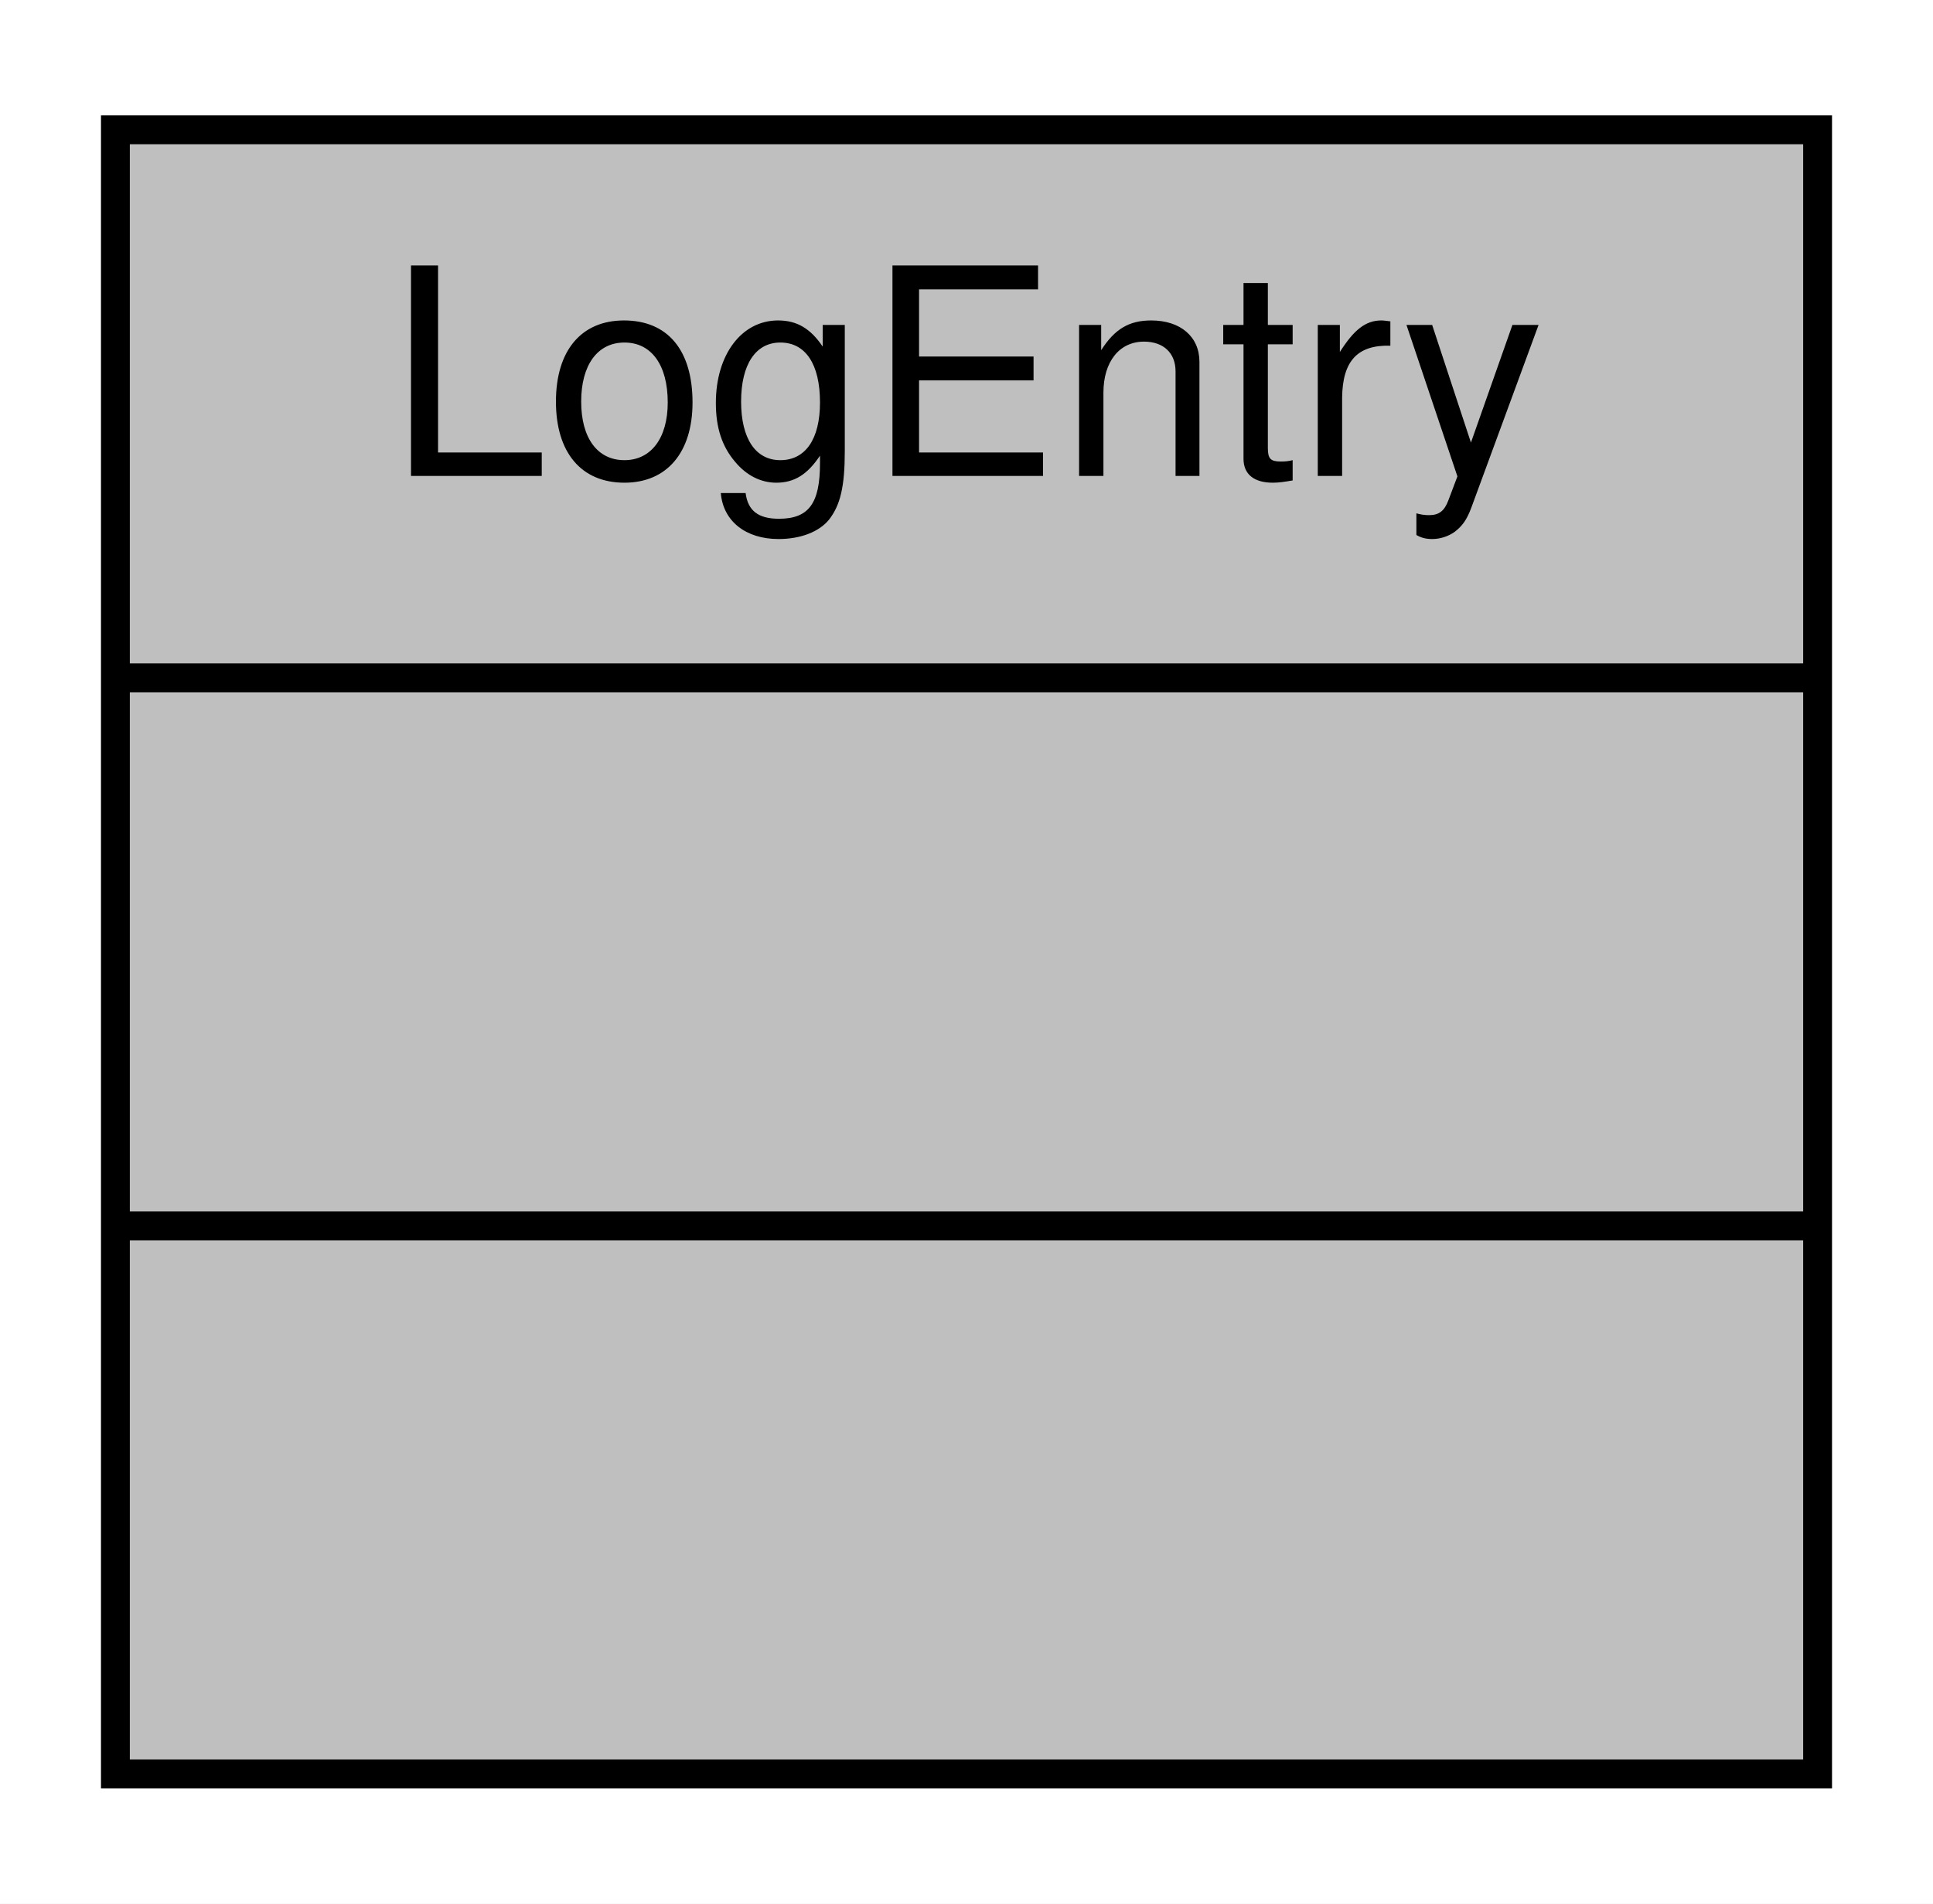
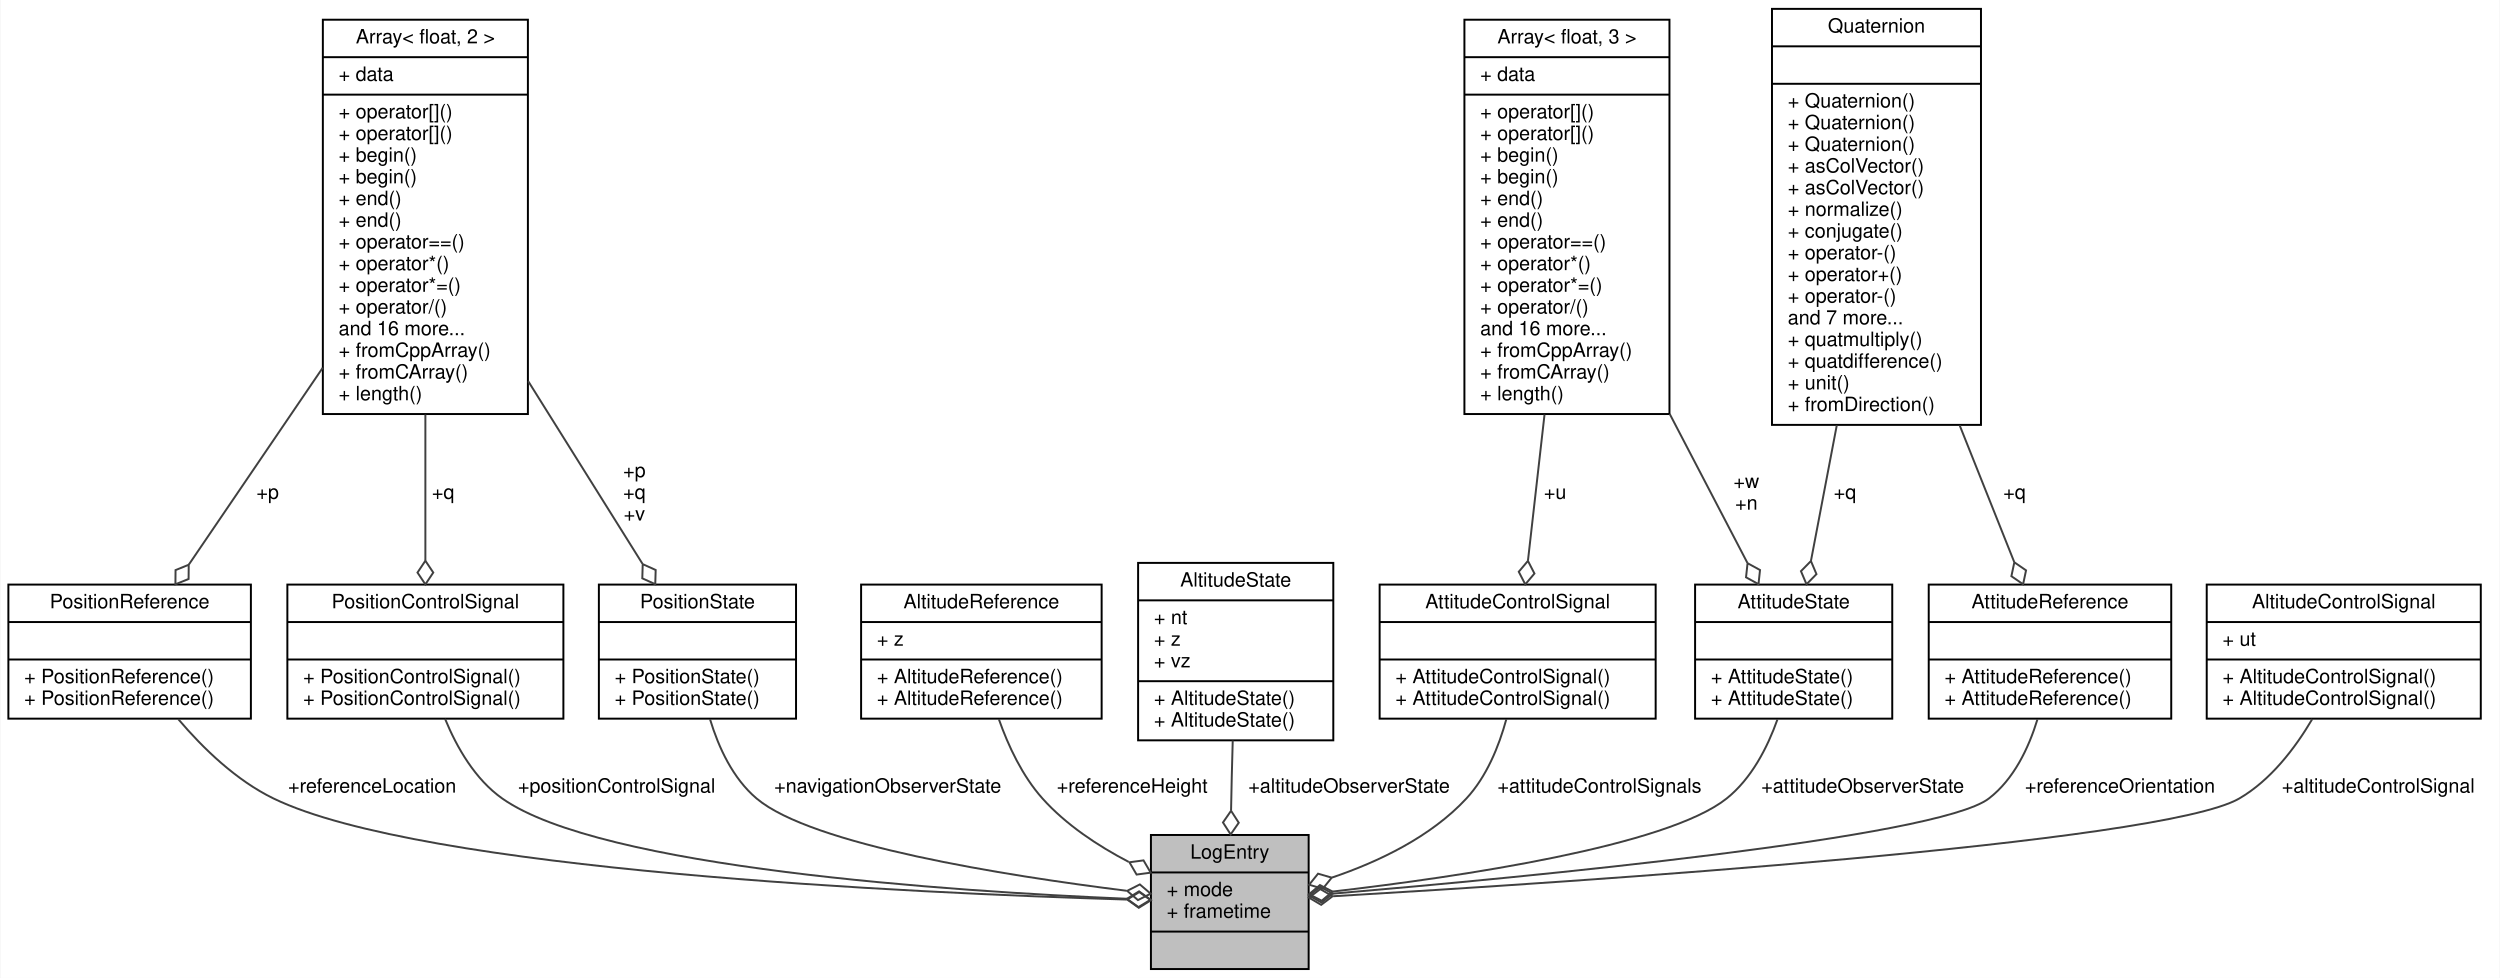
- <svg xmlns="http://www.w3.org/2000/svg" xmlns:xlink="http://www.w3.org/1999/xlink" width="67pt" height="66pt" viewBox="0.00 0.00 67.00 66.00">
-   <g id="graph0" class="graph" transform="scale(1 1) rotate(0) translate(4 62)">
-     <polygon fill="#ffffff" stroke="transparent" points="-4,4 -4,-62 63,-62 63,4 -4,4" />
+ <svg xmlns="http://www.w3.org/2000/svg" xmlns:xlink="http://www.w3.org/1999/xlink" width="1268pt" height="496pt" viewBox="0.00 0.00 1267.50 496.00">
+   <g id="graph0" class="graph" transform="scale(1 1) rotate(0) translate(4 492)">
+     <polygon fill="#ffffff" stroke="transparent" points="-4,4 -4,-492 1263.5,-492 1263.5,4 -4,4" />
    <g id="node1" class="node">
      <g id="a_node1">
-         <a xlink:title="A struct for encapsulating all logging data. It has Python bindings, so it can be used with the GUI d...">
-           <polygon fill="#bfbfbf" stroke="#000000" points="0,-.5 0,-57.5 59,-57.5 59,-.5 0,-.5" />
-           <text text-anchor="middle" x="29.5" y="-45.5" font-family="Helvetica,sans-Serif" font-size="10.00" fill="#000000">LogEntry</text>
-           <polyline fill="none" stroke="#000000" points="0,-38.5 59,-38.5 " />
-           <text text-anchor="middle" x="29.5" y="-26.5" font-family="Helvetica,sans-Serif" font-size="10.00" fill="#000000"> </text>
-           <polyline fill="none" stroke="#000000" points="0,-19.5 59,-19.5 " />
-           <text text-anchor="middle" x="29.5" y="-7.5" font-family="Helvetica,sans-Serif" font-size="10.00" fill="#000000"> </text>
-         </a>
-       </g>
+         <a xlink:title=" ">
+           <polygon fill="#bfbfbf" stroke="#000000" points="579.5,-.5 579.5,-68.5 659.5,-68.5 659.5,-.5 579.5,-.5" />
+           <text text-anchor="middle" x="619.5" y="-56.5" font-family="Helvetica,sans-Serif" font-size="10.00" fill="#000000">LogEntry</text>
+           <polyline fill="none" stroke="#000000" points="579.5,-49.5 659.5,-49.5 " />
+           <text text-anchor="start" x="587.5" y="-37.5" font-family="Helvetica,sans-Serif" font-size="10.00" fill="#000000">+ mode</text>
+           <text text-anchor="start" x="587.5" y="-26.5" font-family="Helvetica,sans-Serif" font-size="10.00" fill="#000000">+ frametime</text>
+           <polyline fill="none" stroke="#000000" points="579.5,-19.5 659.5,-19.5 " />
+           <text text-anchor="middle" x="619.5" y="-7.5" font-family="Helvetica,sans-Serif" font-size="10.00" fill="#000000"> </text>
+         </a>
+       </g>
+     </g>
+     <g id="node2" class="node">
+       <g id="a_node2">
+         <a xlink:href="structPositionReference.html" target="_top" xlink:title=" ">
+           <polygon fill="#ffffff" stroke="#000000" points="0,-127.5 0,-195.5 123,-195.5 123,-127.5 0,-127.5" />
+           <text text-anchor="middle" x="61.5" y="-183.5" font-family="Helvetica,sans-Serif" font-size="10.00" fill="#000000">PositionReference</text>
+           <polyline fill="none" stroke="#000000" points="0,-176.5 123,-176.5 " />
+           <text text-anchor="middle" x="61.5" y="-164.5" font-family="Helvetica,sans-Serif" font-size="10.00" fill="#000000"> </text>
+           <polyline fill="none" stroke="#000000" points="0,-157.5 123,-157.5 " />
+           <text text-anchor="start" x="8" y="-145.5" font-family="Helvetica,sans-Serif" font-size="10.00" fill="#000000">+ PositionReference()</text>
+           <text text-anchor="start" x="8" y="-134.5" font-family="Helvetica,sans-Serif" font-size="10.00" fill="#000000">+ PositionReference()</text>
+         </a>
+       </g>
+     </g>
+     <g id="edge1" class="edge">
+       <path fill="none" stroke="#404040" d="M86.161,-127.254C98.841,-112.325 115.601,-96.169 134.5,-87 209.813,-50.462 457.991,-39.048 567.171,-35.744" />
+       <polygon fill="none" stroke="#404040" points="567.472,-35.735 573.354,-31.564 579.467,-35.389 573.585,-39.56 567.472,-35.735" />
+       <text text-anchor="middle" x="184.5" y="-90" font-family="Helvetica,sans-Serif" font-size="10.00" fill="#000000"> +referenceLocation</text>
+     </g>
+     <g id="node3" class="node">
+       <g id="a_node3">
+         <a xlink:href="structArray.html" target="_top" xlink:title=" ">
+           <polygon fill="#ffffff" stroke="#000000" points="159.5,-282 159.5,-482 263.5,-482 263.5,-282 159.5,-282" />
+           <text text-anchor="middle" x="211.5" y="-470" font-family="Helvetica,sans-Serif" font-size="10.00" fill="#000000">Array&lt; float, 2 &gt;</text>
+           <polyline fill="none" stroke="#000000" points="159.5,-463 263.5,-463 " />
+           <text text-anchor="start" x="167.5" y="-451" font-family="Helvetica,sans-Serif" font-size="10.00" fill="#000000">+ data</text>
+           <polyline fill="none" stroke="#000000" points="159.5,-444 263.5,-444 " />
+           <text text-anchor="start" x="167.5" y="-432" font-family="Helvetica,sans-Serif" font-size="10.00" fill="#000000">+ operator[]()</text>
+           <text text-anchor="start" x="167.5" y="-421" font-family="Helvetica,sans-Serif" font-size="10.00" fill="#000000">+ operator[]()</text>
+           <text text-anchor="start" x="167.5" y="-410" font-family="Helvetica,sans-Serif" font-size="10.00" fill="#000000">+ begin()</text>
+           <text text-anchor="start" x="167.5" y="-399" font-family="Helvetica,sans-Serif" font-size="10.00" fill="#000000">+ begin()</text>
+           <text text-anchor="start" x="167.5" y="-388" font-family="Helvetica,sans-Serif" font-size="10.00" fill="#000000">+ end()</text>
+           <text text-anchor="start" x="167.5" y="-377" font-family="Helvetica,sans-Serif" font-size="10.00" fill="#000000">+ end()</text>
+           <text text-anchor="start" x="167.5" y="-366" font-family="Helvetica,sans-Serif" font-size="10.00" fill="#000000">+ operator==()</text>
+           <text text-anchor="start" x="167.5" y="-355" font-family="Helvetica,sans-Serif" font-size="10.00" fill="#000000">+ operator*()</text>
+           <text text-anchor="start" x="167.5" y="-344" font-family="Helvetica,sans-Serif" font-size="10.00" fill="#000000">+ operator*=()</text>
+           <text text-anchor="start" x="167.5" y="-333" font-family="Helvetica,sans-Serif" font-size="10.00" fill="#000000">+ operator/()</text>
+           <text text-anchor="start" x="167.5" y="-322" font-family="Helvetica,sans-Serif" font-size="10.00" fill="#000000">and 16 more...</text>
+           <text text-anchor="start" x="167.5" y="-311" font-family="Helvetica,sans-Serif" font-size="10.00" fill="#000000">+ fromCppArray()</text>
+           <text text-anchor="start" x="167.5" y="-300" font-family="Helvetica,sans-Serif" font-size="10.00" fill="#000000">+ fromCArray()</text>
+           <text text-anchor="start" x="167.5" y="-289" font-family="Helvetica,sans-Serif" font-size="10.00" fill="#000000">+ length()</text>
+         </a>
+       </g>
+     </g>
+     <g id="edge2" class="edge">
+       <path fill="none" stroke="#404040" d="M159.458,-305.499C136.774,-272.153 110.99,-234.25 91.57,-205.703" />
+       <polygon fill="none" stroke="#404040" points="91.471,-205.557 84.788,-202.846 84.721,-195.635 91.403,-198.346 91.471,-205.557" />
+       <text text-anchor="middle" x="131.5" y="-239" font-family="Helvetica,sans-Serif" font-size="10.00" fill="#000000"> +p</text>
+     </g>
+     <g id="node8" class="node">
+       <g id="a_node8">
+         <a xlink:href="structPositionControlSignal.html" target="_top" xlink:title=" ">
+           <polygon fill="#ffffff" stroke="#000000" points="141.5,-127.5 141.5,-195.5 281.5,-195.5 281.5,-127.5 141.5,-127.5" />
+           <text text-anchor="middle" x="211.5" y="-183.5" font-family="Helvetica,sans-Serif" font-size="10.00" fill="#000000">PositionControlSignal</text>
+           <polyline fill="none" stroke="#000000" points="141.5,-176.5 281.5,-176.5 " />
+           <text text-anchor="middle" x="211.5" y="-164.5" font-family="Helvetica,sans-Serif" font-size="10.00" fill="#000000"> </text>
+           <polyline fill="none" stroke="#000000" points="141.5,-157.5 281.5,-157.5 " />
+           <text text-anchor="start" x="149.5" y="-145.5" font-family="Helvetica,sans-Serif" font-size="10.00" fill="#000000">+ PositionControlSignal()</text>
+           <text text-anchor="start" x="149.5" y="-134.5" font-family="Helvetica,sans-Serif" font-size="10.00" fill="#000000">+ PositionControlSignal()</text>
+         </a>
+       </g>
+     </g>
+     <g id="edge8" class="edge">
+       <path fill="none" stroke="#404040" d="M211.5,-281.751C211.5,-255.883 211.5,-229.275 211.5,-207.686" />
+       <polygon fill="none" stroke="#404040" points="211.5,-207.598 207.5,-201.598 211.5,-195.598 215.5,-201.598 211.5,-207.598" />
+       <text text-anchor="middle" x="220.5" y="-239" font-family="Helvetica,sans-Serif" font-size="10.00" fill="#000000"> +q</text>
+     </g>
+     <g id="node10" class="node">
+       <g id="a_node10">
+         <a xlink:href="structPositionState.html" target="_top" xlink:title=" ">
+           <polygon fill="#ffffff" stroke="#000000" points="299.5,-127.5 299.5,-195.5 399.5,-195.5 399.5,-127.5 299.5,-127.5" />
+           <text text-anchor="middle" x="349.5" y="-183.5" font-family="Helvetica,sans-Serif" font-size="10.00" fill="#000000">PositionState</text>
+           <polyline fill="none" stroke="#000000" points="299.5,-176.5 399.5,-176.5 " />
+           <text text-anchor="middle" x="349.5" y="-164.5" font-family="Helvetica,sans-Serif" font-size="10.00" fill="#000000"> </text>
+           <polyline fill="none" stroke="#000000" points="299.5,-157.5 399.5,-157.5 " />
+           <text text-anchor="start" x="307.5" y="-145.5" font-family="Helvetica,sans-Serif" font-size="10.00" fill="#000000">+ PositionState()</text>
+           <text text-anchor="start" x="307.5" y="-134.5" font-family="Helvetica,sans-Serif" font-size="10.00" fill="#000000">+ PositionState()</text>
+         </a>
+       </g>
+     </g>
+     <g id="edge11" class="edge">
+       <path fill="none" stroke="#404040" d="M263.672,-298.638C283.327,-267.232 304.923,-232.726 321.535,-206.183" />
+       <polygon fill="none" stroke="#404040" points="321.733,-205.866 321.526,-198.658 328.099,-195.694 328.307,-202.902 321.733,-205.866" />
+       <text text-anchor="middle" x="317.5" y="-250" font-family="Helvetica,sans-Serif" font-size="10.00" fill="#000000"> +p</text>
+       <text text-anchor="middle" x="317.5" y="-239" font-family="Helvetica,sans-Serif" font-size="10.00" fill="#000000">+q</text>
+       <text text-anchor="middle" x="317.5" y="-228" font-family="Helvetica,sans-Serif" font-size="10.00" fill="#000000">+v</text>
+     </g>
+     <g id="node4" class="node">
+       <g id="a_node4">
+         <a xlink:href="structAltitudeReference.html" target="_top" xlink:title=" ">
+           <polygon fill="#ffffff" stroke="#000000" points="432.5,-127.5 432.5,-195.5 554.5,-195.5 554.5,-127.5 432.5,-127.5" />
+           <text text-anchor="middle" x="493.5" y="-183.5" font-family="Helvetica,sans-Serif" font-size="10.00" fill="#000000">AltitudeReference</text>
+           <polyline fill="none" stroke="#000000" points="432.5,-176.5 554.5,-176.5 " />
+           <text text-anchor="start" x="440.5" y="-164.5" font-family="Helvetica,sans-Serif" font-size="10.00" fill="#000000">+ z</text>
+           <polyline fill="none" stroke="#000000" points="432.5,-157.5 554.5,-157.5 " />
+           <text text-anchor="start" x="440.5" y="-145.5" font-family="Helvetica,sans-Serif" font-size="10.00" fill="#000000">+ AltitudeReference()</text>
+           <text text-anchor="start" x="440.5" y="-134.5" font-family="Helvetica,sans-Serif" font-size="10.00" fill="#000000">+ AltitudeReference()</text>
+         </a>
+       </g>
+     </g>
+     <g id="edge3" class="edge">
+       <path fill="none" stroke="#404040" d="M502.352,-127.271C507.184,-113.572 514.316,-98.377 524.5,-87 536.434,-73.668 552.585,-63.003 568.182,-54.861" />
+       <polygon fill="none" stroke="#404040" points="568.598,-54.658 572.226,-48.425 579.374,-49.377 575.746,-55.609 568.598,-54.658" />
+       <text text-anchor="middle" x="570" y="-90" font-family="Helvetica,sans-Serif" font-size="10.00" fill="#000000"> +referenceHeight</text>
+     </g>
+     <g id="node5" class="node">
+       <g id="a_node5">
+         <a xlink:href="structAltitudeState.html" target="_top" xlink:title=" ">
+           <polygon fill="#ffffff" stroke="#000000" points="573,-116.5 573,-206.5 672,-206.5 672,-116.5 573,-116.5" />
+           <text text-anchor="middle" x="622.5" y="-194.5" font-family="Helvetica,sans-Serif" font-size="10.00" fill="#000000">AltitudeState</text>
+           <polyline fill="none" stroke="#000000" points="573,-187.5 672,-187.5 " />
+           <text text-anchor="start" x="581" y="-175.5" font-family="Helvetica,sans-Serif" font-size="10.00" fill="#000000">+ nt</text>
+           <text text-anchor="start" x="581" y="-164.5" font-family="Helvetica,sans-Serif" font-size="10.00" fill="#000000">+ z</text>
+           <text text-anchor="start" x="581" y="-153.5" font-family="Helvetica,sans-Serif" font-size="10.00" fill="#000000">+ vz</text>
+           <polyline fill="none" stroke="#000000" points="573,-146.5 672,-146.5 " />
+           <text text-anchor="start" x="581" y="-134.5" font-family="Helvetica,sans-Serif" font-size="10.00" fill="#000000">+ AltitudeState()</text>
+           <text text-anchor="start" x="581" y="-123.5" font-family="Helvetica,sans-Serif" font-size="10.00" fill="#000000">+ AltitudeState()</text>
+         </a>
+       </g>
+     </g>
+     <g id="edge4" class="edge">
+       <path fill="none" stroke="#404040" d="M620.992,-116.406C620.811,-110.222 620.641,-103.954 620.5,-98 620.371,-92.52 620.254,-86.773 620.149,-81.07" />
+       <polygon fill="none" stroke="#404040" points="620.144,-80.774 616.043,-74.842 619.941,-68.775 624.042,-74.707 620.144,-80.774" />
+       <text text-anchor="middle" x="680" y="-90" font-family="Helvetica,sans-Serif" font-size="10.00" fill="#000000"> +altitudeObserverState</text>
+     </g>
+     <g id="node6" class="node">
+       <g id="a_node6">
+         <a xlink:href="structAttitudeControlSignal.html" target="_top" xlink:title=" ">
+           <polygon fill="#ffffff" stroke="#000000" points="695.5,-127.5 695.5,-195.5 835.5,-195.5 835.5,-127.5 695.5,-127.5" />
+           <text text-anchor="middle" x="765.5" y="-183.5" font-family="Helvetica,sans-Serif" font-size="10.00" fill="#000000">AttitudeControlSignal</text>
+           <polyline fill="none" stroke="#000000" points="695.5,-176.5 835.5,-176.5 " />
+           <text text-anchor="middle" x="765.5" y="-164.5" font-family="Helvetica,sans-Serif" font-size="10.00" fill="#000000"> </text>
+           <polyline fill="none" stroke="#000000" points="695.5,-157.5 835.5,-157.5 " />
+           <text text-anchor="start" x="703.5" y="-145.5" font-family="Helvetica,sans-Serif" font-size="10.00" fill="#000000">+ AttitudeControlSignal()</text>
+           <text text-anchor="start" x="703.5" y="-134.5" font-family="Helvetica,sans-Serif" font-size="10.00" fill="#000000">+ AttitudeControlSignal()</text>
+         </a>
+       </g>
+     </g>
+     <g id="edge5" class="edge">
+       <path fill="none" stroke="#404040" d="M759.767,-127.232C755.98,-113.365 749.739,-98.056 739.5,-87 721.457,-67.518 694.906,-54.886 671.364,-46.908" />
+       <polygon fill="none" stroke="#404040" points="671.192,-46.854 664.268,-48.869 659.745,-43.252 666.668,-41.237 671.192,-46.854" />
+       <text text-anchor="middle" x="807" y="-90" font-family="Helvetica,sans-Serif" font-size="10.00" fill="#000000"> +attitudeControlSignals</text>
+     </g>
+     <g id="node7" class="node">
+       <g id="a_node7">
+         <a xlink:href="structArray.html" target="_top" xlink:title=" ">
+           <polygon fill="#ffffff" stroke="#000000" points="738.5,-282 738.5,-482 842.5,-482 842.5,-282 738.5,-282" />
+           <text text-anchor="middle" x="790.5" y="-470" font-family="Helvetica,sans-Serif" font-size="10.00" fill="#000000">Array&lt; float, 3 &gt;</text>
+           <polyline fill="none" stroke="#000000" points="738.5,-463 842.5,-463 " />
+           <text text-anchor="start" x="746.5" y="-451" font-family="Helvetica,sans-Serif" font-size="10.00" fill="#000000">+ data</text>
+           <polyline fill="none" stroke="#000000" points="738.5,-444 842.5,-444 " />
+           <text text-anchor="start" x="746.5" y="-432" font-family="Helvetica,sans-Serif" font-size="10.00" fill="#000000">+ operator[]()</text>
+           <text text-anchor="start" x="746.5" y="-421" font-family="Helvetica,sans-Serif" font-size="10.00" fill="#000000">+ operator[]()</text>
+           <text text-anchor="start" x="746.5" y="-410" font-family="Helvetica,sans-Serif" font-size="10.00" fill="#000000">+ begin()</text>
+           <text text-anchor="start" x="746.5" y="-399" font-family="Helvetica,sans-Serif" font-size="10.00" fill="#000000">+ begin()</text>
+           <text text-anchor="start" x="746.5" y="-388" font-family="Helvetica,sans-Serif" font-size="10.00" fill="#000000">+ end()</text>
+           <text text-anchor="start" x="746.5" y="-377" font-family="Helvetica,sans-Serif" font-size="10.00" fill="#000000">+ end()</text>
+           <text text-anchor="start" x="746.5" y="-366" font-family="Helvetica,sans-Serif" font-size="10.00" fill="#000000">+ operator==()</text>
+           <text text-anchor="start" x="746.5" y="-355" font-family="Helvetica,sans-Serif" font-size="10.00" fill="#000000">+ operator*()</text>
+           <text text-anchor="start" x="746.5" y="-344" font-family="Helvetica,sans-Serif" font-size="10.00" fill="#000000">+ operator*=()</text>
+           <text text-anchor="start" x="746.5" y="-333" font-family="Helvetica,sans-Serif" font-size="10.00" fill="#000000">+ operator/()</text>
+           <text text-anchor="start" x="746.5" y="-322" font-family="Helvetica,sans-Serif" font-size="10.00" fill="#000000">and 16 more...</text>
+           <text text-anchor="start" x="746.5" y="-311" font-family="Helvetica,sans-Serif" font-size="10.00" fill="#000000">+ fromCppArray()</text>
+           <text text-anchor="start" x="746.5" y="-300" font-family="Helvetica,sans-Serif" font-size="10.00" fill="#000000">+ fromCArray()</text>
+           <text text-anchor="start" x="746.5" y="-289" font-family="Helvetica,sans-Serif" font-size="10.00" fill="#000000">+ length()</text>
+         </a>
+       </g>
+     </g>
+     <g id="edge6" class="edge">
+       <path fill="none" stroke="#404040" d="M779.134,-281.751C776.201,-255.883 773.184,-229.275 770.736,-207.686" />
+       <polygon fill="none" stroke="#404040" points="770.718,-207.522 766.067,-202.011 769.366,-195.598 774.016,-201.109 770.718,-207.522" />
+       <text text-anchor="middle" x="784.5" y="-239" font-family="Helvetica,sans-Serif" font-size="10.00" fill="#000000"> +u</text>
+     </g>
+     <g id="node11" class="node">
+       <g id="a_node11">
+         <a xlink:href="structAttitudeState.html" target="_top" xlink:title=" ">
+           <polygon fill="#ffffff" stroke="#000000" points="855.5,-127.5 855.5,-195.5 955.5,-195.5 955.5,-127.5 855.5,-127.5" />
+           <text text-anchor="middle" x="905.5" y="-183.5" font-family="Helvetica,sans-Serif" font-size="10.00" fill="#000000">AttitudeState</text>
+           <polyline fill="none" stroke="#000000" points="855.5,-176.5 955.5,-176.5 " />
+           <text text-anchor="middle" x="905.5" y="-164.5" font-family="Helvetica,sans-Serif" font-size="10.00" fill="#000000"> </text>
+           <polyline fill="none" stroke="#000000" points="855.5,-157.5 955.5,-157.5 " />
+           <text text-anchor="start" x="863.5" y="-145.5" font-family="Helvetica,sans-Serif" font-size="10.00" fill="#000000">+ AttitudeState()</text>
+           <text text-anchor="start" x="863.5" y="-134.5" font-family="Helvetica,sans-Serif" font-size="10.00" fill="#000000">+ AttitudeState()</text>
+         </a>
+       </g>
+     </g>
+     <g id="edge13" class="edge">
+       <path fill="none" stroke="#404040" d="M842.616,-282.072C856.382,-255.679 870.562,-228.49 881.965,-206.626" />
+       <polygon fill="none" stroke="#404040" points="882.108,-206.351 881.336,-199.181 887.657,-195.711 888.429,-202.881 882.108,-206.351" />
+       <text text-anchor="middle" x="881.5" y="-244.5" font-family="Helvetica,sans-Serif" font-size="10.00" fill="#000000"> +w</text>
+       <text text-anchor="middle" x="881.5" y="-233.5" font-family="Helvetica,sans-Serif" font-size="10.00" fill="#000000">+n</text>
+     </g>
+     <g id="edge7" class="edge">
+       <path fill="none" stroke="#404040" d="M221.48,-127.409C227.524,-112.703 236.787,-96.686 250.5,-87 300.475,-51.703 477.969,-39.906 567.317,-36.151" />
+       <polygon fill="none" stroke="#404040" points="567.327,-36.15 573.163,-31.915 579.317,-35.672 573.481,-39.908 567.327,-36.15" />
+       <text text-anchor="middle" x="308.5" y="-90" font-family="Helvetica,sans-Serif" font-size="10.00" fill="#000000"> +positionControlSignal</text>
+     </g>
+     <g id="node9" class="node">
+       <g id="a_node9">
+         <a xlink:href="structAltitudeControlSignal.html" target="_top" xlink:title=" ">
+           <polygon fill="#ffffff" stroke="#000000" points="1115,-127.5 1115,-195.5 1254,-195.5 1254,-127.5 1115,-127.5" />
+           <text text-anchor="middle" x="1184.5" y="-183.5" font-family="Helvetica,sans-Serif" font-size="10.00" fill="#000000">AltitudeControlSignal</text>
+           <polyline fill="none" stroke="#000000" points="1115,-176.5 1254,-176.5 " />
+           <text text-anchor="start" x="1123" y="-164.5" font-family="Helvetica,sans-Serif" font-size="10.00" fill="#000000">+ ut</text>
+           <polyline fill="none" stroke="#000000" points="1115,-157.5 1254,-157.5 " />
+           <text text-anchor="start" x="1123" y="-145.5" font-family="Helvetica,sans-Serif" font-size="10.00" fill="#000000">+ AltitudeControlSignal()</text>
+           <text text-anchor="start" x="1123" y="-134.5" font-family="Helvetica,sans-Serif" font-size="10.00" fill="#000000">+ AltitudeControlSignal()</text>
+         </a>
+       </g>
+     </g>
+     <g id="edge9" class="edge">
+       <path fill="none" stroke="#404040" d="M1168.561,-127.34C1159.785,-112.431 1147.412,-96.266 1131.5,-87 1092.393,-64.227 794.562,-44.62 671.969,-37.429" />
+       <polygon fill="none" stroke="#404040" points="671.611,-37.408 665.389,-41.054 659.631,-36.713 665.853,-33.067 671.611,-37.408" />
+       <text text-anchor="middle" x="1202" y="-90" font-family="Helvetica,sans-Serif" font-size="10.00" fill="#000000"> +altitudeControlSignal</text>
+     </g>
+     <g id="edge10" class="edge">
+       <path fill="none" stroke="#404040" d="M355.86,-127.252C360.211,-112.878 367.466,-97.17 379.5,-87 407.386,-63.432 505.314,-47.907 567.128,-40.207" />
+       <polygon fill="none" stroke="#404040" points="567.442,-40.169 572.918,-35.477 579.355,-38.727 573.879,-43.419 567.442,-40.169" />
+       <text text-anchor="middle" x="446" y="-90" font-family="Helvetica,sans-Serif" font-size="10.00" fill="#000000"> +navigationObserverState</text>
+     </g>
+     <g id="edge12" class="edge">
+       <path fill="none" stroke="#404040" d="M897.275,-127.118C892.148,-112.718 884.052,-97.027 871.5,-87 841.199,-62.795 736.15,-47.279 671.638,-39.796" />
+       <polygon fill="none" stroke="#404040" points="671.624,-39.794 665.214,-43.096 659.7,-38.449 666.111,-35.147 671.624,-39.794" />
+       <text text-anchor="middle" x="940.5" y="-90" font-family="Helvetica,sans-Serif" font-size="10.00" fill="#000000"> +attitudeObserverState</text>
+     </g>
+     <g id="node12" class="node">
+       <g id="a_node12">
+         <a xlink:href="classQuaternion.html" target="_top" xlink:title=" ">
+           <polygon fill="#ffffff" stroke="#000000" points="894.5,-276.5 894.5,-487.5 1000.5,-487.5 1000.5,-276.5 894.5,-276.5" />
+           <text text-anchor="middle" x="947.5" y="-475.5" font-family="Helvetica,sans-Serif" font-size="10.00" fill="#000000">Quaternion</text>
+           <polyline fill="none" stroke="#000000" points="894.5,-468.5 1000.5,-468.5 " />
+           <text text-anchor="middle" x="947.5" y="-456.5" font-family="Helvetica,sans-Serif" font-size="10.00" fill="#000000"> </text>
+           <polyline fill="none" stroke="#000000" points="894.5,-449.5 1000.5,-449.5 " />
+           <text text-anchor="start" x="902.5" y="-437.5" font-family="Helvetica,sans-Serif" font-size="10.00" fill="#000000">+ Quaternion()</text>
+           <text text-anchor="start" x="902.5" y="-426.5" font-family="Helvetica,sans-Serif" font-size="10.00" fill="#000000">+ Quaternion()</text>
+           <text text-anchor="start" x="902.5" y="-415.5" font-family="Helvetica,sans-Serif" font-size="10.00" fill="#000000">+ Quaternion()</text>
+           <text text-anchor="start" x="902.5" y="-404.5" font-family="Helvetica,sans-Serif" font-size="10.00" fill="#000000">+ asColVector()</text>
+           <text text-anchor="start" x="902.5" y="-393.5" font-family="Helvetica,sans-Serif" font-size="10.00" fill="#000000">+ asColVector()</text>
+           <text text-anchor="start" x="902.5" y="-382.5" font-family="Helvetica,sans-Serif" font-size="10.00" fill="#000000">+ normalize()</text>
+           <text text-anchor="start" x="902.5" y="-371.5" font-family="Helvetica,sans-Serif" font-size="10.00" fill="#000000">+ conjugate()</text>
+           <text text-anchor="start" x="902.5" y="-360.5" font-family="Helvetica,sans-Serif" font-size="10.00" fill="#000000">+ operator-()</text>
+           <text text-anchor="start" x="902.5" y="-349.5" font-family="Helvetica,sans-Serif" font-size="10.00" fill="#000000">+ operator+()</text>
+           <text text-anchor="start" x="902.5" y="-338.5" font-family="Helvetica,sans-Serif" font-size="10.00" fill="#000000">+ operator-()</text>
+           <text text-anchor="start" x="902.5" y="-327.5" font-family="Helvetica,sans-Serif" font-size="10.00" fill="#000000">and 7 more...</text>
+           <text text-anchor="start" x="902.5" y="-316.5" font-family="Helvetica,sans-Serif" font-size="10.00" fill="#000000">+ quatmultiply()</text>
+           <text text-anchor="start" x="902.5" y="-305.5" font-family="Helvetica,sans-Serif" font-size="10.00" fill="#000000">+ quatdifference()</text>
+           <text text-anchor="start" x="902.5" y="-294.5" font-family="Helvetica,sans-Serif" font-size="10.00" fill="#000000">+ unit()</text>
+           <text text-anchor="start" x="902.5" y="-283.5" font-family="Helvetica,sans-Serif" font-size="10.00" fill="#000000">+ fromDirection()</text>
+         </a>
+       </g>
+     </g>
+     <g id="edge14" class="edge">
+       <path fill="none" stroke="#404040" d="M927.361,-276.271C922.758,-252.107 918.101,-227.653 914.274,-207.562" />
+       <polygon fill="none" stroke="#404040" points="914.252,-207.446 909.2,-202.301 912.006,-195.658 917.058,-200.804 914.252,-207.446" />
+       <text text-anchor="middle" x="931.5" y="-239" font-family="Helvetica,sans-Serif" font-size="10.00" fill="#000000"> +q</text>
+     </g>
+     <g id="node13" class="node">
+       <g id="a_node13">
+         <a xlink:href="structAttitudeReference.html" target="_top" xlink:title=" ">
+           <polygon fill="#ffffff" stroke="#000000" points="974,-127.5 974,-195.5 1097,-195.5 1097,-127.5 974,-127.5" />
+           <text text-anchor="middle" x="1035.5" y="-183.5" font-family="Helvetica,sans-Serif" font-size="10.00" fill="#000000">AttitudeReference</text>
+           <polyline fill="none" stroke="#000000" points="974,-176.5 1097,-176.5 " />
+           <text text-anchor="middle" x="1035.5" y="-164.5" font-family="Helvetica,sans-Serif" font-size="10.00" fill="#000000"> </text>
+           <polyline fill="none" stroke="#000000" points="974,-157.5 1097,-157.5 " />
+           <text text-anchor="start" x="982" y="-145.5" font-family="Helvetica,sans-Serif" font-size="10.00" fill="#000000">+ AttitudeReference()</text>
+           <text text-anchor="start" x="982" y="-134.5" font-family="Helvetica,sans-Serif" font-size="10.00" fill="#000000">+ AttitudeReference()</text>
+         </a>
+       </g>
+     </g>
+     <g id="edge16" class="edge">
+       <path fill="none" stroke="#404040" d="M989.696,-276.271C999.43,-251.879 1009.283,-227.191 1017.343,-206.995" />
+       <polygon fill="none" stroke="#404040" points="1017.42,-206.804 1015.929,-199.748 1021.868,-195.658 1023.359,-202.714 1017.42,-206.804" />
+       <text text-anchor="middle" x="1017.5" y="-239" font-family="Helvetica,sans-Serif" font-size="10.00" fill="#000000"> +q</text>
+     </g>
+     <g id="edge15" class="edge">
+       <path fill="none" stroke="#404040" d="M1029.149,-127.154C1024.687,-112.58 1017.155,-96.741 1004.5,-87 978.58,-67.048 770.941,-47.193 671.816,-38.741" />
+       <polygon fill="none" stroke="#404040" points="671.672,-38.729 665.357,-42.21 659.715,-37.72 666.03,-34.239 671.672,-38.729" />
+       <text text-anchor="middle" x="1071" y="-90" font-family="Helvetica,sans-Serif" font-size="10.00" fill="#000000"> +referenceOrientation</text>
    </g>
  </g>
</svg>
